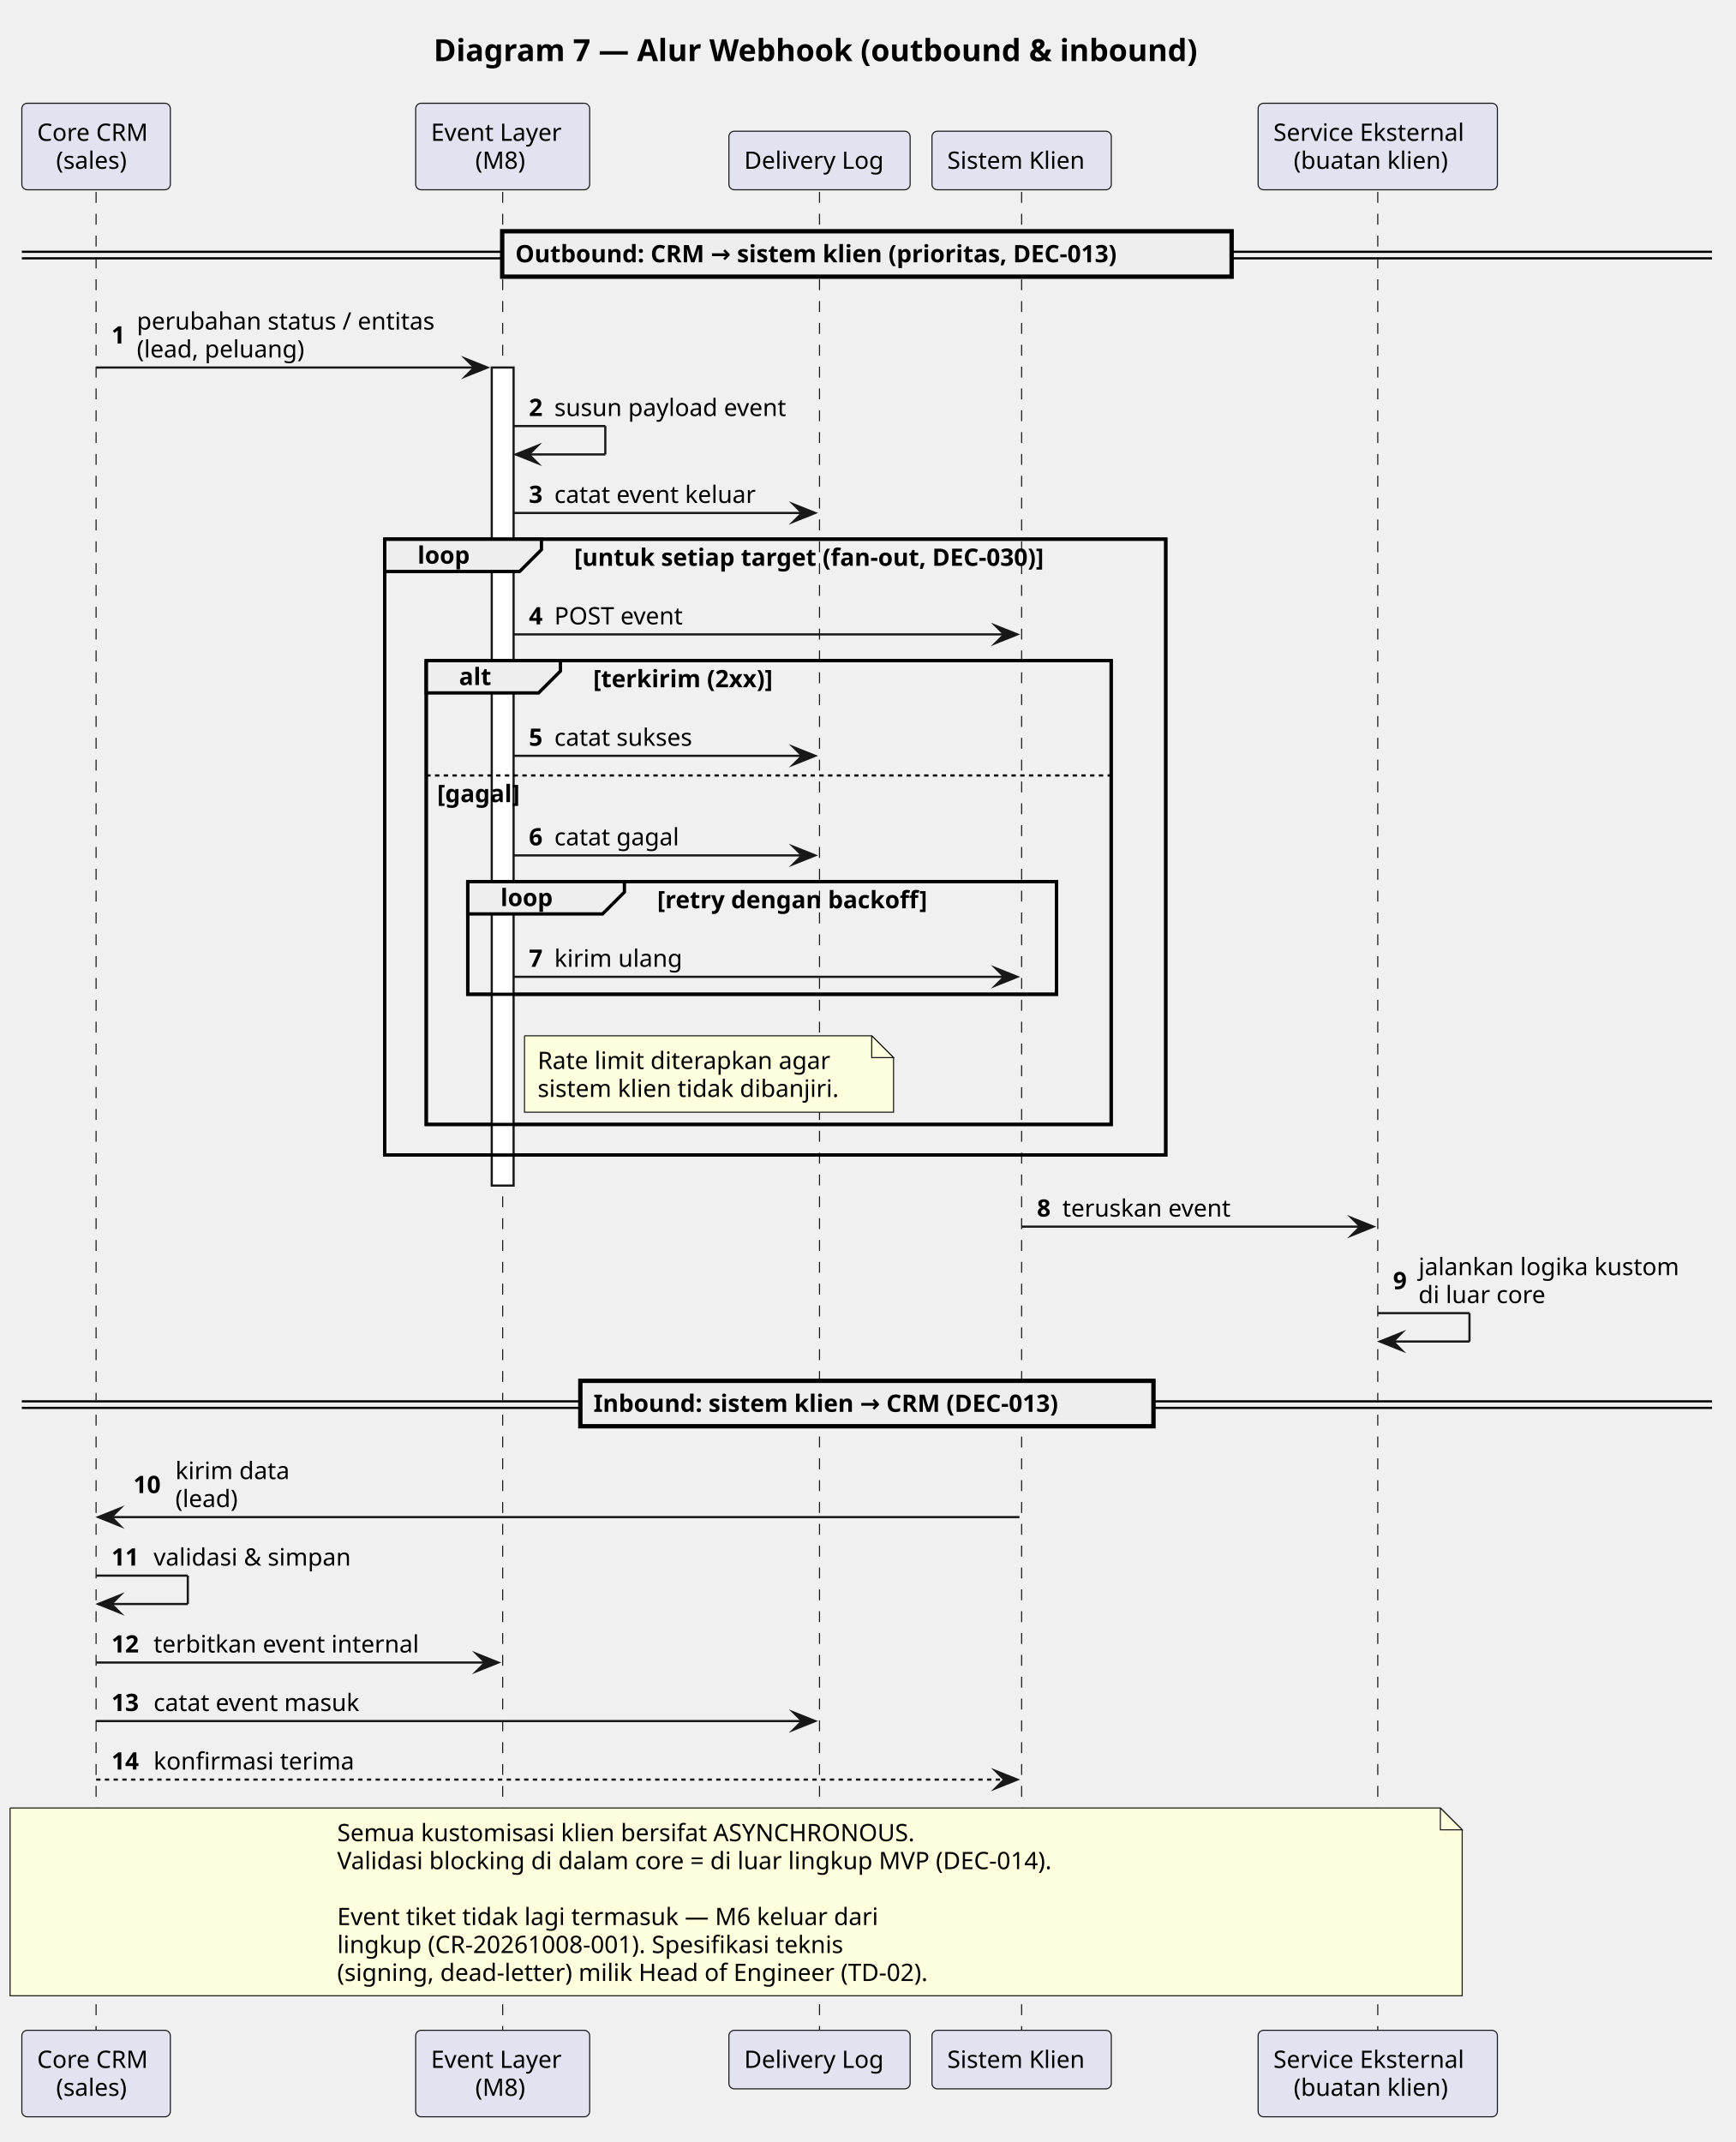
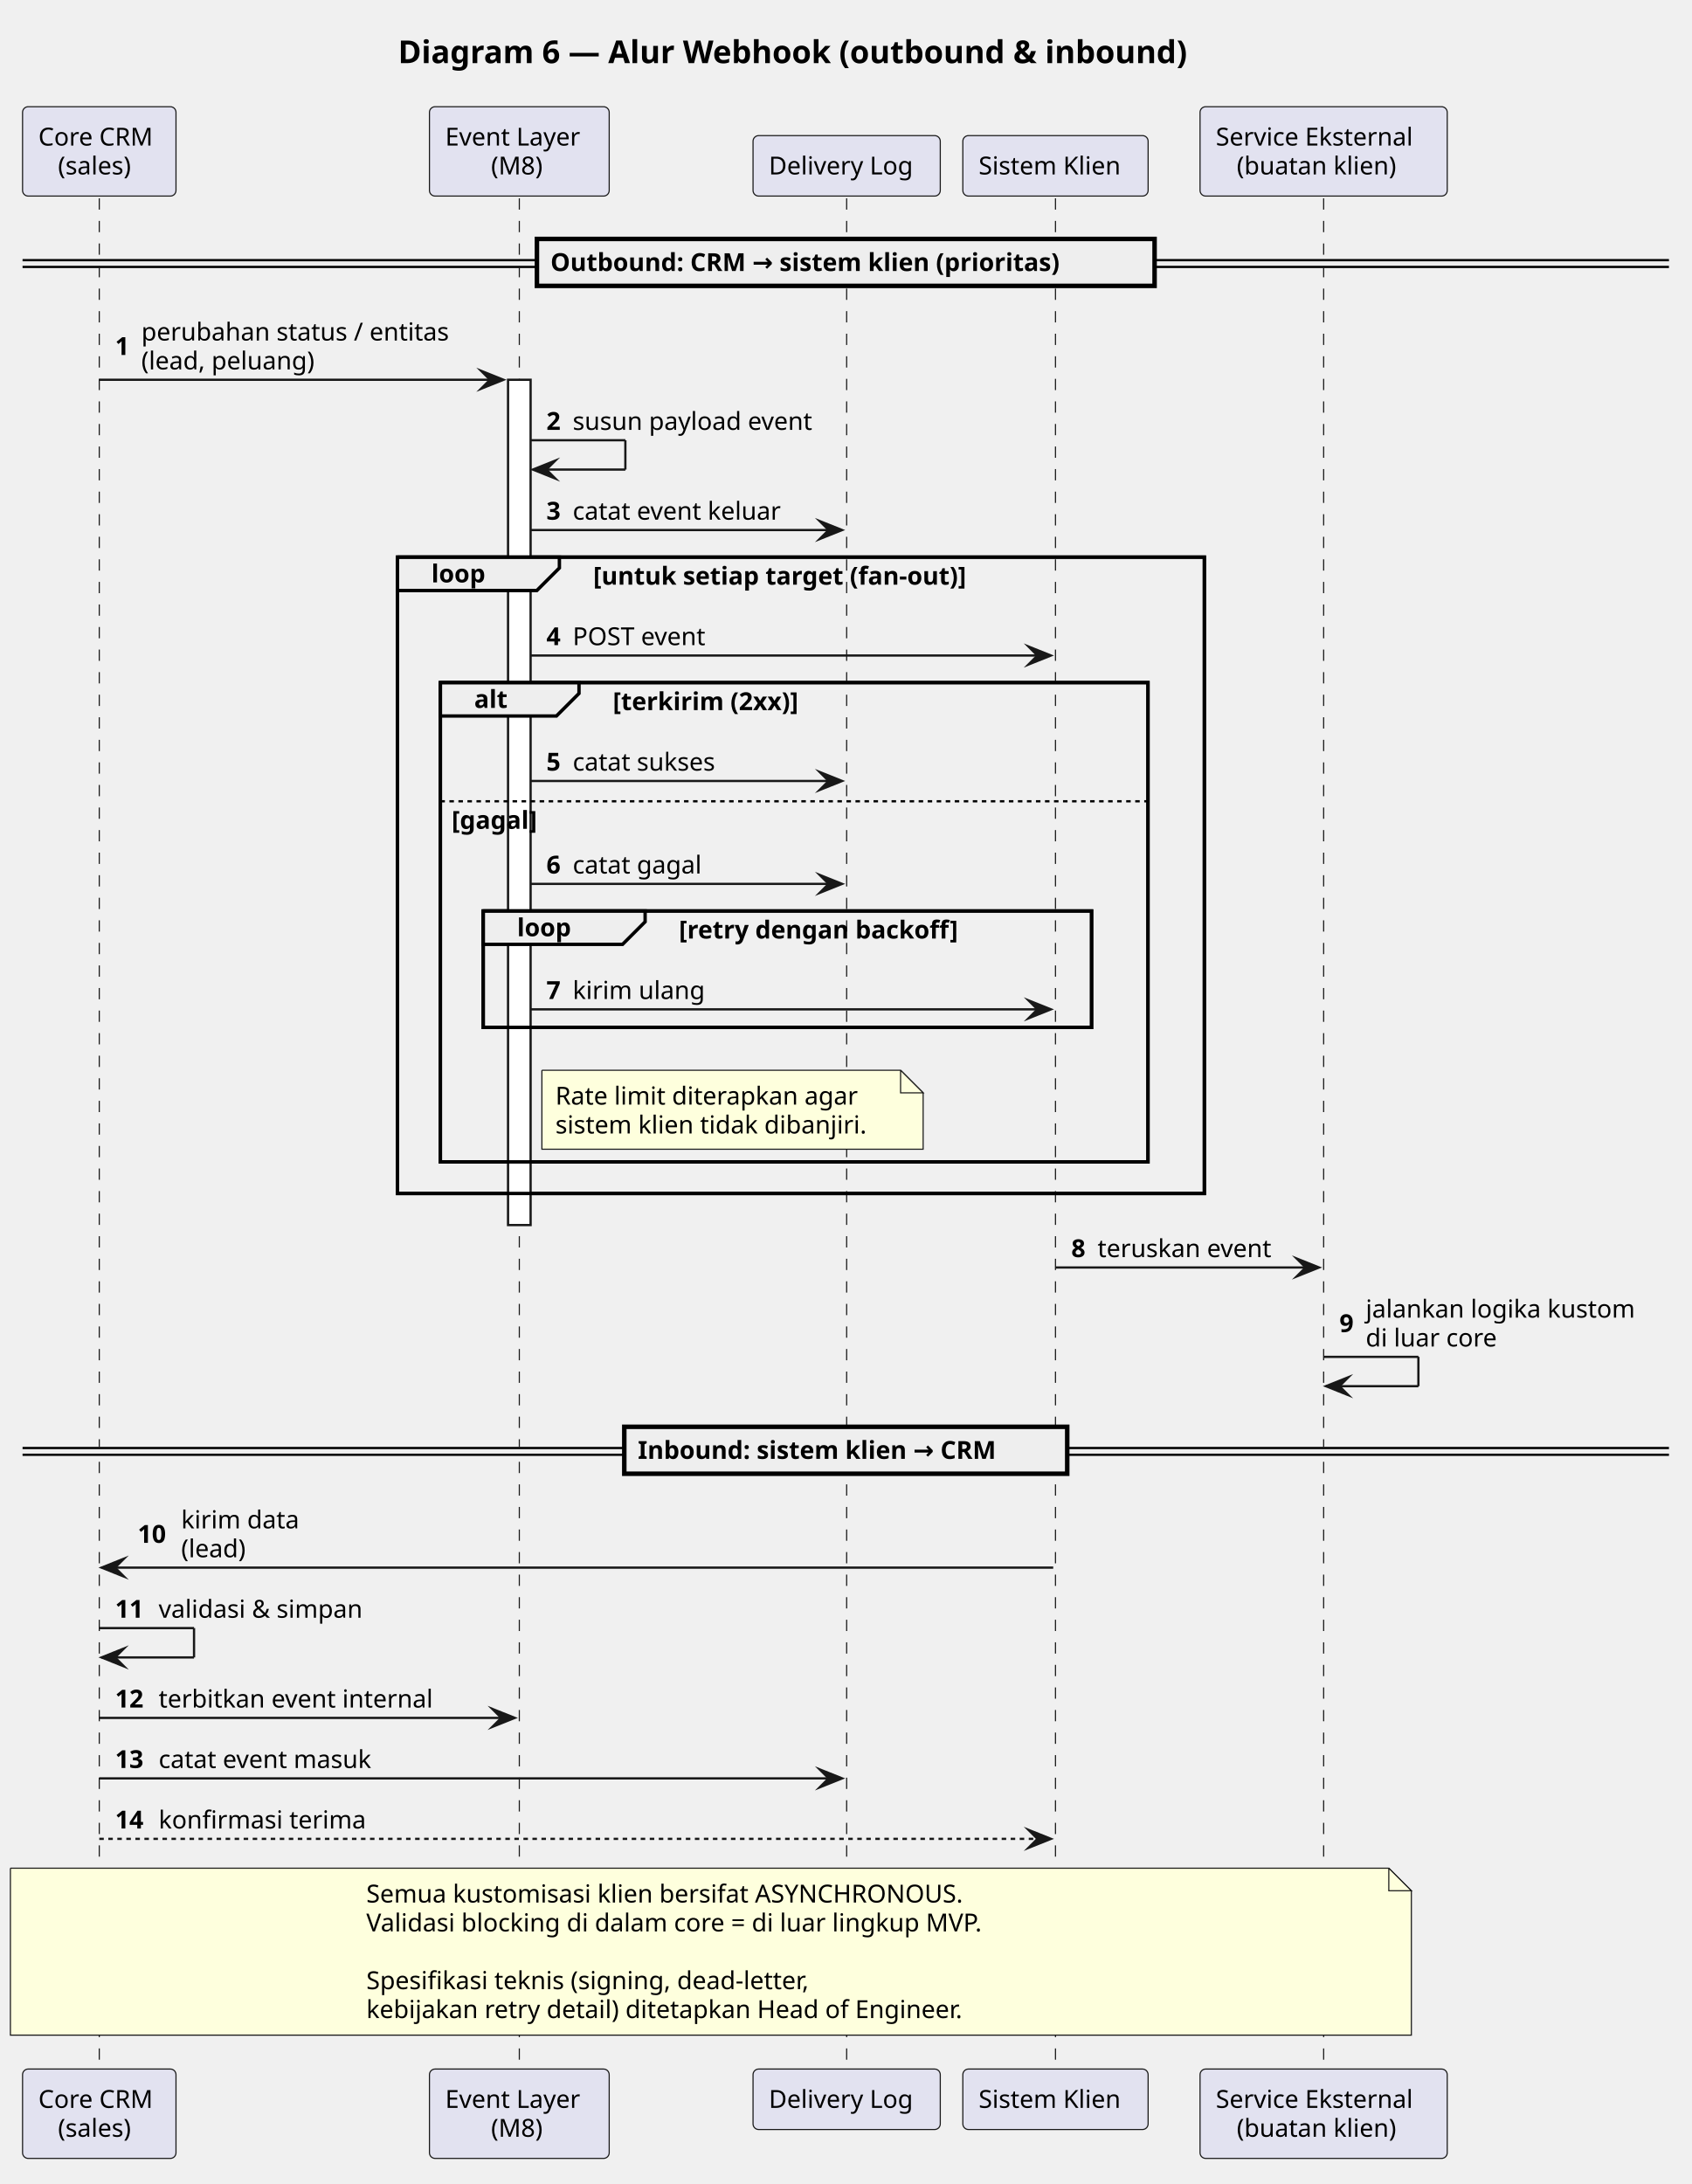
- <svg xmlns="http://www.w3.org/2000/svg" version="1.1" data-diagram-type="SEQUENCE" style="width:795px;height:981px;background:#FFFFFF;" width="795px" height="981px" viewBox="0 0 795 981" zoomAndPan="magnify" preserveAspectRatio="none" contentStyleType="text/css">
+ <svg xmlns="http://www.w3.org/2000/svg" version="1.1" data-diagram-type="SEQUENCE" style="width:750px;height:968px;background:#FFFFFF;" width="750px" height="968px" viewBox="0 0 750 968" zoomAndPan="magnify" preserveAspectRatio="none" contentStyleType="text/css">
  <defs />
  <g font-family="sans-serif" lengthAdjust="spacing">
    <g class="title" data-source-line="1">
-       <text x="198.553" y="27.995" fill="#000" font-size="14" textLength="395.903" font-weight="700">Diagram 7 — Alur Webhook (outbound &amp; inbound)</text>
+       <text x="176.442" y="27.995" fill="#000" font-size="14" textLength="395.903" font-weight="700">Diagram 6 — Alur Webhook (outbound &amp; inbound)</text>
    </g>
    <rect x="176.2" y="246.93" width="357.658" height="282.047" fill="none" style="stroke:#000;stroke-width:1.5;" />
    <rect x="195.2" y="302.539" width="313.658" height="212.438" fill="none" style="stroke:#000;stroke-width:1.5;" />
    <rect x="214.2" y="403.758" width="269.658" height="51.609" fill="none" style="stroke:#000;stroke-width:1.5;" />
    <g>
-       <rect x="40.506" y="87.906" width="8" height="841.945" fill="#000" fill-opacity="0" />
-       <line x1="44.006" y1="87.906" x2="44.006" y2="929.852" style="stroke:#181818;stroke-width:0.5;stroke-dasharray:5,5;" />
+       <rect x="40.506" y="87.906" width="8" height="829.141" fill="#000" fill-opacity="0" />
+       <line x1="44.006" y1="87.906" x2="44.006" y2="917.047" style="stroke:#181818;stroke-width:0.5;stroke-dasharray:5,5;" />
    </g>
    <g>
-       <rect x="226.7" y="87.906" width="8" height="841.945" fill="#000" fill-opacity="0" />
-       <line x1="230.2" y1="87.906" x2="230.2" y2="929.852" style="stroke:#181818;stroke-width:0.5;stroke-dasharray:5,5;" />
+       <rect x="226.7" y="87.906" width="8" height="829.141" fill="#000" fill-opacity="0" />
+       <line x1="230.2" y1="87.906" x2="230.2" y2="917.047" style="stroke:#181818;stroke-width:0.5;stroke-dasharray:5,5;" />
    </g>
    <g>
      <rect x="225.2" y="168.32" width="10" height="374.656" fill="#FFF" style="stroke:#181818;stroke-width:1;" />
    </g>
    <g>
-       <rect x="371.796" y="87.906" width="8" height="841.945" fill="#000" fill-opacity="0" />
-       <line x1="375.296" y1="87.906" x2="375.296" y2="929.852" style="stroke:#181818;stroke-width:0.5;stroke-dasharray:5,5;" />
+       <rect x="371.796" y="87.906" width="8" height="829.141" fill="#000" fill-opacity="0" />
+       <line x1="375.296" y1="87.906" x2="375.296" y2="917.047" style="stroke:#181818;stroke-width:0.5;stroke-dasharray:5,5;" />
    </g>
    <g>
-       <rect x="464.358" y="87.906" width="8" height="841.945" fill="#000" fill-opacity="0" />
-       <line x1="467.858" y1="87.906" x2="467.858" y2="929.852" style="stroke:#181818;stroke-width:0.5;stroke-dasharray:5,5;" />
+       <rect x="464.358" y="87.906" width="8" height="829.141" fill="#000" fill-opacity="0" />
+       <line x1="467.858" y1="87.906" x2="467.858" y2="917.047" style="stroke:#181818;stroke-width:0.5;stroke-dasharray:5,5;" />
    </g>
    <g>
-       <rect x="627.447" y="87.906" width="8" height="841.945" fill="#000" fill-opacity="0" />
-       <line x1="630.947" y1="87.906" x2="630.947" y2="929.852" style="stroke:#181818;stroke-width:0.5;stroke-dasharray:5,5;" />
+       <rect x="583.226" y="87.906" width="8" height="829.141" fill="#000" fill-opacity="0" />
+       <line x1="586.726" y1="87.906" x2="586.726" y2="917.047" style="stroke:#181818;stroke-width:0.5;stroke-dasharray:5,5;" />
    </g>
    <rect x="10" y="47.297" width="68.012" height="39.609" fill="#E2E2F0" style="stroke:#181818;stroke-width:0.5;" rx="2.5" ry="2.5" />
    <text x="17" y="64.507" fill="#000" font-size="11" textLength="54.012">Core CRM</text>
    <text x="25.701" y="77.312" fill="#000" font-size="11" textLength="36.609">(sales)</text>
    <rect x="190.361" y="47.297" width="79.678" height="39.609" fill="#E2E2F0" style="stroke:#181818;stroke-width:0.5;" rx="2.5" ry="2.5" />
    <text x="197.361" y="64.507" fill="#000" font-size="11" textLength="65.678">Event Layer</text>
    <text x="217.664" y="77.312" fill="#000" font-size="11" textLength="25.072">(M8)</text>
    <rect x="333.797" y="60.102" width="82.997" height="26.805" fill="#E2E2F0" style="stroke:#181818;stroke-width:0.5;" rx="2.5" ry="2.5" />
    <text x="340.797" y="77.312" fill="#000" font-size="11" textLength="68.997">Delivery Log</text>
    <rect x="426.794" y="60.102" width="82.127" height="26.805" fill="#E2E2F0" style="stroke:#181818;stroke-width:0.5;" rx="2.5" ry="2.5" />
    <text x="433.794" y="77.312" fill="#000" font-size="11" textLength="68.127">Sistem Klien</text>
-     <rect x="576.161" y="47.297" width="109.573" height="39.609" fill="#E2E2F0" style="stroke:#181818;stroke-width:0.5;" rx="2.5" ry="2.5" />
-     <text x="583.161" y="64.507" fill="#000" font-size="11" textLength="95.573">Service Eksternal</text>
-     <text x="592.437" y="77.312" fill="#000" font-size="11" textLength="77.021">(buatan klien)</text>
-     <rect x="10" y="929.852" width="68.012" height="39.609" fill="#E2E2F0" style="stroke:#181818;stroke-width:0.5;" rx="2.5" ry="2.5" />
-     <text x="17" y="947.062" fill="#000" font-size="11" textLength="54.012">Core CRM</text>
-     <text x="25.701" y="959.867" fill="#000" font-size="11" textLength="36.609">(sales)</text>
-     <rect x="190.361" y="929.852" width="79.678" height="39.609" fill="#E2E2F0" style="stroke:#181818;stroke-width:0.5;" rx="2.5" ry="2.5" />
-     <text x="197.361" y="947.062" fill="#000" font-size="11" textLength="65.678">Event Layer</text>
-     <text x="217.664" y="959.867" fill="#000" font-size="11" textLength="25.072">(M8)</text>
-     <rect x="333.797" y="929.852" width="82.997" height="26.805" fill="#E2E2F0" style="stroke:#181818;stroke-width:0.5;" rx="2.5" ry="2.5" />
-     <text x="340.797" y="947.062" fill="#000" font-size="11" textLength="68.997">Delivery Log</text>
-     <rect x="426.794" y="929.852" width="82.127" height="26.805" fill="#E2E2F0" style="stroke:#181818;stroke-width:0.5;" rx="2.5" ry="2.5" />
-     <text x="433.794" y="947.062" fill="#000" font-size="11" textLength="68.127">Sistem Klien</text>
-     <rect x="576.161" y="929.852" width="109.573" height="39.609" fill="#E2E2F0" style="stroke:#181818;stroke-width:0.5;" rx="2.5" ry="2.5" />
-     <text x="583.161" y="947.062" fill="#000" font-size="11" textLength="95.573">Service Eksternal</text>
-     <text x="592.437" y="959.867" fill="#000" font-size="11" textLength="77.021">(buatan klien)</text>
-     <rect x="10" y="115.309" width="774.009" height="3" fill="#EEE" style="stroke:#EEE;stroke-width:1;" />
-     <line x1="10" y1="115.309" x2="784.009" y2="115.309" style="stroke:#000;stroke-width:1;" />
-     <line x1="10" y1="118.309" x2="784.009" y2="118.309" style="stroke:#000;stroke-width:1;" />
-     <rect x="229.983" y="105.906" width="334.042" height="20.805" fill="#EEE" style="stroke:#000;stroke-width:2;" />
-     <text x="235.983" y="120.117" fill="#000" font-size="11" textLength="316.212" font-weight="700">Outbound: CRM → sistem klien (prioritas, DEC-013)</text>
+     <rect x="531.939" y="47.297" width="109.573" height="39.609" fill="#E2E2F0" style="stroke:#181818;stroke-width:0.5;" rx="2.5" ry="2.5" />
+     <text x="538.939" y="64.507" fill="#000" font-size="11" textLength="95.573">Service Eksternal</text>
+     <text x="548.215" y="77.312" fill="#000" font-size="11" textLength="77.021">(buatan klien)</text>
+     <rect x="10" y="917.047" width="68.012" height="39.609" fill="#E2E2F0" style="stroke:#181818;stroke-width:0.5;" rx="2.5" ry="2.5" />
+     <text x="17" y="934.257" fill="#000" font-size="11" textLength="54.012">Core CRM</text>
+     <text x="25.701" y="947.062" fill="#000" font-size="11" textLength="36.609">(sales)</text>
+     <rect x="190.361" y="917.047" width="79.678" height="39.609" fill="#E2E2F0" style="stroke:#181818;stroke-width:0.5;" rx="2.5" ry="2.5" />
+     <text x="197.361" y="934.257" fill="#000" font-size="11" textLength="65.678">Event Layer</text>
+     <text x="217.664" y="947.062" fill="#000" font-size="11" textLength="25.072">(M8)</text>
+     <rect x="333.797" y="917.047" width="82.997" height="26.805" fill="#E2E2F0" style="stroke:#181818;stroke-width:0.5;" rx="2.5" ry="2.5" />
+     <text x="340.797" y="934.257" fill="#000" font-size="11" textLength="68.997">Delivery Log</text>
+     <rect x="426.794" y="917.047" width="82.127" height="26.805" fill="#E2E2F0" style="stroke:#181818;stroke-width:0.5;" rx="2.5" ry="2.5" />
+     <text x="433.794" y="934.257" fill="#000" font-size="11" textLength="68.127">Sistem Klien</text>
+     <rect x="531.939" y="917.047" width="109.573" height="39.609" fill="#E2E2F0" style="stroke:#181818;stroke-width:0.5;" rx="2.5" ry="2.5" />
+     <text x="538.939" y="934.257" fill="#000" font-size="11" textLength="95.573">Service Eksternal</text>
+     <text x="548.215" y="947.062" fill="#000" font-size="11" textLength="77.021">(buatan klien)</text>
+     <rect x="10" y="115.309" width="729.788" height="3" fill="#EEE" style="stroke:#EEE;stroke-width:1;" />
+     <line x1="10" y1="115.309" x2="739.788" y2="115.309" style="stroke:#000;stroke-width:1;" />
+     <line x1="10" y1="118.309" x2="739.788" y2="118.309" style="stroke:#000;stroke-width:1;" />
+     <rect x="237.999" y="105.906" width="273.789" height="20.805" fill="#EEE" style="stroke:#000;stroke-width:2;" />
+     <text x="243.999" y="120.117" fill="#000" font-size="11" textLength="255.959" font-weight="700">Outbound: CRM → sistem klien (prioritas)</text>
    <polygon points="213.2,164.32,223.2,168.32,213.2,172.32,217.2,168.32" fill="#181818" style="stroke:#181818;stroke-width:1;stroke-linejoin:miter;stroke-miterlimit:10;" />
    <line x1="44.006" y1="168.32" x2="219.2" y2="168.32" style="stroke:#181818;stroke-width:1;" />
    <text x="51.006" y="157.324" fill="#000" font-size="11" font-weight="700">1</text>
    <text x="62.66" y="150.921" fill="#000" font-size="11" textLength="145.541">perubahan status / entitas</text>
    <text x="62.66" y="163.726" fill="#000" font-size="11" textLength="83.596">(lead, peluang)</text>
    <line x1="235.2" y1="195.125" x2="277.2" y2="195.125" style="stroke:#181818;stroke-width:1;" />
    <line x1="277.2" y1="195.125" x2="277.2" y2="208.125" style="stroke:#181818;stroke-width:1;" />
    <line x1="236.2" y1="208.125" x2="277.2" y2="208.125" style="stroke:#181818;stroke-width:1;" />
    <polygon points="246.2,204.125,236.2,208.125,246.2,212.125,242.2,208.125" fill="#181818" style="stroke:#181818;stroke-width:1;stroke-linejoin:miter;stroke-miterlimit:10;" />
    <text x="242.2" y="190.531" fill="#000" font-size="11" font-weight="700">2</text>
    <text x="253.854" y="190.531" fill="#000" font-size="11" textLength="114.442">susun payload event</text>
    <polygon points="363.296,230.93,373.296,234.93,363.296,238.93,367.296,234.93" fill="#181818" style="stroke:#181818;stroke-width:1;stroke-linejoin:miter;stroke-miterlimit:10;" />
    <line x1="235.2" y1="234.93" x2="369.296" y2="234.93" style="stroke:#181818;stroke-width:1;" />
    <text x="242.2" y="230.335" fill="#000" font-size="11" font-weight="700">3</text>
    <text x="253.854" y="230.335" fill="#000" font-size="11" textLength="100.907">catat event keluar</text>
    <path d="M176.2,246.93 L247.959,246.93 L247.959,251.734 L237.959,261.734 L176.2,261.734 L176.2,246.93" style="stroke:#000;stroke-width:1.5;" fill="#EEE" />
    <rect x="176.2" y="246.93" width="357.658" height="282.047" fill="none" style="stroke:#000;stroke-width:1.5;" />
    <text x="191.2" y="258.14" fill="#000" font-size="11" textLength="26.759" font-weight="700">loop</text>
-     <text x="262.959" y="259.14" fill="#000" font-size="11" textLength="250.202" font-weight="700">[untuk setiap target (fan-out, DEC-030)]</text>
+     <text x="262.959" y="259.14" fill="#000" font-size="11" textLength="189.949" font-weight="700">[untuk setiap target (fan-out)]</text>
    <polygon points="455.858,286.539,465.858,290.539,455.858,294.539,459.858,290.539" fill="#181818" style="stroke:#181818;stroke-width:1;stroke-linejoin:miter;stroke-miterlimit:10;" />
    <line x1="235.2" y1="290.539" x2="461.858" y2="290.539" style="stroke:#181818;stroke-width:1;" />
    <text x="242.2" y="285.945" fill="#000" font-size="11" font-weight="700">4</text>
    <text x="253.854" y="285.945" fill="#000" font-size="11" textLength="63.819">POST event</text>
    <path d="M195.2,302.539 L256.652,302.539 L256.652,307.344 L246.652,317.344 L195.2,317.344 L195.2,302.539" style="stroke:#000;stroke-width:1.5;" fill="#EEE" />
    <rect x="195.2" y="302.539" width="313.658" height="212.438" fill="none" style="stroke:#000;stroke-width:1.5;" />
    <text x="210.2" y="313.75" fill="#000" font-size="11" textLength="16.452" font-weight="700">alt</text>
    <text x="271.652" y="314.75" fill="#000" font-size="11" textLength="95.67" font-weight="700">[terkirim (2xx)]</text>
    <polygon points="363.296,342.148,373.296,346.148,363.296,350.148,367.296,346.148" fill="#181818" style="stroke:#181818;stroke-width:1;stroke-linejoin:miter;stroke-miterlimit:10;" />
    <line x1="235.2" y1="346.148" x2="369.296" y2="346.148" style="stroke:#181818;stroke-width:1;" />
    <text x="242.2" y="341.554" fill="#000" font-size="11" font-weight="700">5</text>
    <text x="253.854" y="341.554" fill="#000" font-size="11" textLength="68.954">catat sukses</text>
    <line x1="195.2" y1="355.148" x2="508.858" y2="355.148" style="stroke:#000;stroke-width:1;stroke-dasharray:2,2;" />
    <text x="200.2" y="367.359" fill="#000" font-size="11" textLength="44.419" font-weight="700">[gagal]</text>
    <polygon points="363.296,387.758,373.296,391.758,363.296,395.758,367.296,391.758" fill="#181818" style="stroke:#181818;stroke-width:1;stroke-linejoin:miter;stroke-miterlimit:10;" />
    <line x1="235.2" y1="391.758" x2="369.296" y2="391.758" style="stroke:#181818;stroke-width:1;" />
    <text x="242.2" y="387.164" fill="#000" font-size="11" font-weight="700">6</text>
    <text x="253.854" y="387.164" fill="#000" font-size="11" textLength="62.154">catat gagal</text>
    <path d="M214.2,403.758 L285.959,403.758 L285.959,408.563 L275.959,418.563 L214.2,418.563 L214.2,403.758" style="stroke:#000;stroke-width:1.5;" fill="#EEE" />
    <rect x="214.2" y="403.758" width="269.658" height="51.609" fill="none" style="stroke:#000;stroke-width:1.5;" />
    <text x="229.2" y="414.968" fill="#000" font-size="11" textLength="26.759" font-weight="700">loop</text>
    <text x="300.959" y="415.968" fill="#000" font-size="11" textLength="141.007" font-weight="700">[retry dengan backoff]</text>
    <polygon points="455.858,443.367,465.858,447.367,455.858,451.367,459.858,447.367" fill="#181818" style="stroke:#181818;stroke-width:1;stroke-linejoin:miter;stroke-miterlimit:10;" />
    <line x1="235.2" y1="447.367" x2="461.858" y2="447.367" style="stroke:#181818;stroke-width:1;" />
    <text x="242.2" y="442.773" fill="#000" font-size="11" font-weight="700">7</text>
    <text x="253.854" y="442.773" fill="#000" font-size="11" textLength="61.939">kirim ulang</text>
    <path d="M240.2,474.367 L240.2,509.367 L409.2,509.367 L409.2,484.367 L399.2,474.367 L240.2,474.367" style="stroke:#181818;stroke-width:0.5;" fill="#FEFFDD" />
    <path d="M399.2,474.367 L399.2,484.367 L409.2,484.367 L399.2,474.367" style="stroke:#181818;stroke-width:0.5;" fill="#FEFFDD" />
    <text x="246.2" y="489.578" fill="#000" font-size="11" textLength="144.584">Rate limit diterapkan agar</text>
    <text x="246.2" y="502.382" fill="#000" font-size="11" textLength="148.409">sistem klien tidak dibanjiri.</text>
-     <polygon points="618.947,557.781,628.947,561.781,618.947,565.781,622.947,561.781" fill="#181818" style="stroke:#181818;stroke-width:1;stroke-linejoin:miter;stroke-miterlimit:10;" />
-     <line x1="467.858" y1="561.781" x2="624.947" y2="561.781" style="stroke:#181818;stroke-width:1;" />
+     <polygon points="574.726,557.781,584.726,561.781,574.726,565.781,578.726,561.781" fill="#181818" style="stroke:#181818;stroke-width:1;stroke-linejoin:miter;stroke-miterlimit:10;" />
+     <line x1="467.858" y1="561.781" x2="580.726" y2="561.781" style="stroke:#181818;stroke-width:1;" />
    <text x="474.858" y="557.187" fill="#000" font-size="11" font-weight="700">8</text>
    <text x="486.512" y="557.187" fill="#000" font-size="11" textLength="83.214">teruskan event</text>
-     <line x1="630.947" y1="601.391" x2="672.947" y2="601.391" style="stroke:#181818;stroke-width:1;" />
-     <line x1="672.947" y1="601.391" x2="672.947" y2="614.391" style="stroke:#181818;stroke-width:1;" />
-     <line x1="631.947" y1="614.391" x2="672.947" y2="614.391" style="stroke:#181818;stroke-width:1;" />
-     <polygon points="641.947,610.391,631.947,614.391,641.947,618.391,637.947,614.391" fill="#181818" style="stroke:#181818;stroke-width:1;stroke-linejoin:miter;stroke-miterlimit:10;" />
-     <text x="637.947" y="590.394" fill="#000" font-size="11" font-weight="700">9</text>
-     <text x="649.601" y="583.992" fill="#000" font-size="11" textLength="127.408">jalankan logika kustom</text>
-     <text x="649.601" y="596.796" fill="#000" font-size="11" textLength="62.391">di luar core</text>
-     <rect x="10" y="641.793" width="774.009" height="3" fill="#EEE" style="stroke:#EEE;stroke-width:1;" />
-     <line x1="10" y1="641.793" x2="784.009" y2="641.793" style="stroke:#000;stroke-width:1;" />
-     <line x1="10" y1="644.793" x2="784.009" y2="644.793" style="stroke:#000;stroke-width:1;" />
-     <rect x="265.771" y="632.391" width="262.467" height="20.805" fill="#EEE" style="stroke:#000;stroke-width:2;" />
-     <text x="271.771" y="646.601" fill="#000" font-size="11" textLength="244.637" font-weight="700">Inbound: sistem klien → CRM (DEC-013)</text>
+     <line x1="586.726" y1="601.391" x2="628.726" y2="601.391" style="stroke:#181818;stroke-width:1;" />
+     <line x1="628.726" y1="601.391" x2="628.726" y2="614.391" style="stroke:#181818;stroke-width:1;" />
+     <line x1="587.726" y1="614.391" x2="628.726" y2="614.391" style="stroke:#181818;stroke-width:1;" />
+     <polygon points="597.726,610.391,587.726,614.391,597.726,618.391,593.726,614.391" fill="#181818" style="stroke:#181818;stroke-width:1;stroke-linejoin:miter;stroke-miterlimit:10;" />
+     <text x="593.726" y="590.394" fill="#000" font-size="11" font-weight="700">9</text>
+     <text x="605.38" y="583.992" fill="#000" font-size="11" textLength="127.408">jalankan logika kustom</text>
+     <text x="605.38" y="596.796" fill="#000" font-size="11" textLength="62.391">di luar core</text>
+     <rect x="10" y="641.793" width="729.788" height="3" fill="#EEE" style="stroke:#EEE;stroke-width:1;" />
+     <line x1="10" y1="641.793" x2="739.788" y2="641.793" style="stroke:#000;stroke-width:1;" />
+     <line x1="10" y1="644.793" x2="739.788" y2="644.793" style="stroke:#000;stroke-width:1;" />
+     <rect x="276.725" y="632.391" width="196.338" height="20.805" fill="#EEE" style="stroke:#000;stroke-width:2;" />
+     <text x="282.725" y="646.601" fill="#000" font-size="11" textLength="178.508" font-weight="700">Inbound: sistem klien → CRM</text>
    <polygon points="55.006,690.805,45.006,694.805,55.006,698.805,51.006,694.805" fill="#181818" style="stroke:#181818;stroke-width:1;stroke-linejoin:miter;stroke-miterlimit:10;" />
    <line x1="49.006" y1="694.805" x2="466.858" y2="694.805" style="stroke:#181818;stroke-width:1;" />
    <text x="61.006" y="683.808" fill="#000" font-size="11" textLength="15.308" font-weight="700">10</text>
    <text x="80.313" y="677.406" fill="#000" font-size="11" textLength="55.994">kirim data</text>
    <text x="80.313" y="690.21" fill="#000" font-size="11" textLength="32.13">(lead)</text>
    <line x1="44.006" y1="721.609" x2="86.006" y2="721.609" style="stroke:#181818;stroke-width:1;" />
    <line x1="86.006" y1="721.609" x2="86.006" y2="734.609" style="stroke:#181818;stroke-width:1;" />
    <line x1="45.006" y1="734.609" x2="86.006" y2="734.609" style="stroke:#181818;stroke-width:1;" />
    <polygon points="55.006,730.609,45.006,734.609,55.006,738.609,51.006,734.609" fill="#181818" style="stroke:#181818;stroke-width:1;stroke-linejoin:miter;stroke-miterlimit:10;" />
    <text x="51.006" y="717.015" fill="#000" font-size="11" textLength="15.308" font-weight="700">11</text>
    <text x="70.313" y="717.015" fill="#000" font-size="11" textLength="97.641">validasi &amp; simpan</text>
    <polygon points="218.2,757.414,228.2,761.414,218.2,765.414,222.2,761.414" fill="#181818" style="stroke:#181818;stroke-width:1;stroke-linejoin:miter;stroke-miterlimit:10;" />
    <line x1="44.006" y1="761.414" x2="224.2" y2="761.414" style="stroke:#181818;stroke-width:1;" />
    <text x="51.006" y="756.82" fill="#000" font-size="11" textLength="15.308" font-weight="700">12</text>
    <text x="70.313" y="756.82" fill="#000" font-size="11" textLength="130.759">terbitkan event internal</text>
    <polygon points="363.296,784.219,373.296,788.219,363.296,792.219,367.296,788.219" fill="#181818" style="stroke:#181818;stroke-width:1;stroke-linejoin:miter;stroke-miterlimit:10;" />
    <line x1="44.006" y1="788.219" x2="369.296" y2="788.219" style="stroke:#181818;stroke-width:1;" />
    <text x="51.006" y="783.625" fill="#000" font-size="11" textLength="15.308" font-weight="700">13</text>
    <text x="70.313" y="783.625" fill="#000" font-size="11" textLength="103.007">catat event masuk</text>
    <polygon points="455.858,811.023,465.858,815.023,455.858,819.023,459.858,815.023" fill="#181818" style="stroke:#181818;stroke-width:1;stroke-linejoin:miter;stroke-miterlimit:10;" />
    <line x1="44.006" y1="815.023" x2="461.858" y2="815.023" style="stroke:#181818;stroke-width:1;stroke-dasharray:2,2;" />
    <text x="51.006" y="810.429" fill="#000" font-size="11" textLength="15.308" font-weight="700">14</text>
    <text x="70.313" y="810.429" fill="#000" font-size="11" textLength="97.378">konfirmasi terima</text>
-     <path d="M4.61,828.023 L4.61,914.023 L669.61,914.023 L669.61,838.023 L659.61,828.023 L4.61,828.023" style="stroke:#181818;stroke-width:0.5;" fill="#FEFFDD" />
-     <path d="M659.61,828.023 L659.61,838.023 L669.61,838.023 L659.61,828.023" style="stroke:#181818;stroke-width:0.5;" fill="#FEFFDD" />
-     <text x="154.415" y="843.234" fill="#000" font-size="11" textLength="282.643">Semua kustomisasi klien bersifat ASYNCHRONOUS.</text>
-     <text x="154.415" y="856.039" fill="#000" font-size="11" textLength="357.124">Validasi blocking di dalam core = di luar lingkup MVP (DEC-014).</text>
-     <text x="154.415" y="868.843" fill="#000" font-size="11"> </text>
-     <text x="154.415" y="881.648" fill="#000" font-size="11" textLength="266.954">Event tiket tidak lagi termasuk — M6 keluar dari</text>
-     <text x="154.415" y="894.453" fill="#000" font-size="11" textLength="254.762">lingkup (CR-20261008-001). Spesifikasi teknis</text>
-     <text x="154.415" y="907.257" fill="#000" font-size="11" textLength="293.836">(signing, dead-letter) milik Head of Engineer (TD-02).</text>
+     <path d="M4.61,828.023 L4.61,902.023 L625.61,902.023 L625.61,838.023 L615.61,828.023 L4.61,828.023" style="stroke:#181818;stroke-width:0.5;" fill="#FEFFDD" />
+     <path d="M615.61,828.023 L615.61,838.023 L625.61,838.023 L615.61,828.023" style="stroke:#181818;stroke-width:0.5;" fill="#FEFFDD" />
+     <text x="162.377" y="843.234" fill="#000" font-size="11" textLength="282.643">Semua kustomisasi klien bersifat ASYNCHRONOUS.</text>
+     <text x="162.377" y="856.039" fill="#000" font-size="11" textLength="296.979">Validasi blocking di dalam core = di luar lingkup MVP.</text>
+     <text x="162.377" y="868.843" fill="#000" font-size="11"> </text>
+     <text x="162.377" y="881.648" fill="#000" font-size="11" textLength="214.264">Spesifikasi teknis (signing, dead-letter,</text>
+     <text x="162.377" y="894.453" fill="#000" font-size="11" textLength="286.967">kebijakan retry detail) ditetapkan Head of Engineer.</text>
  </g>
</svg>
